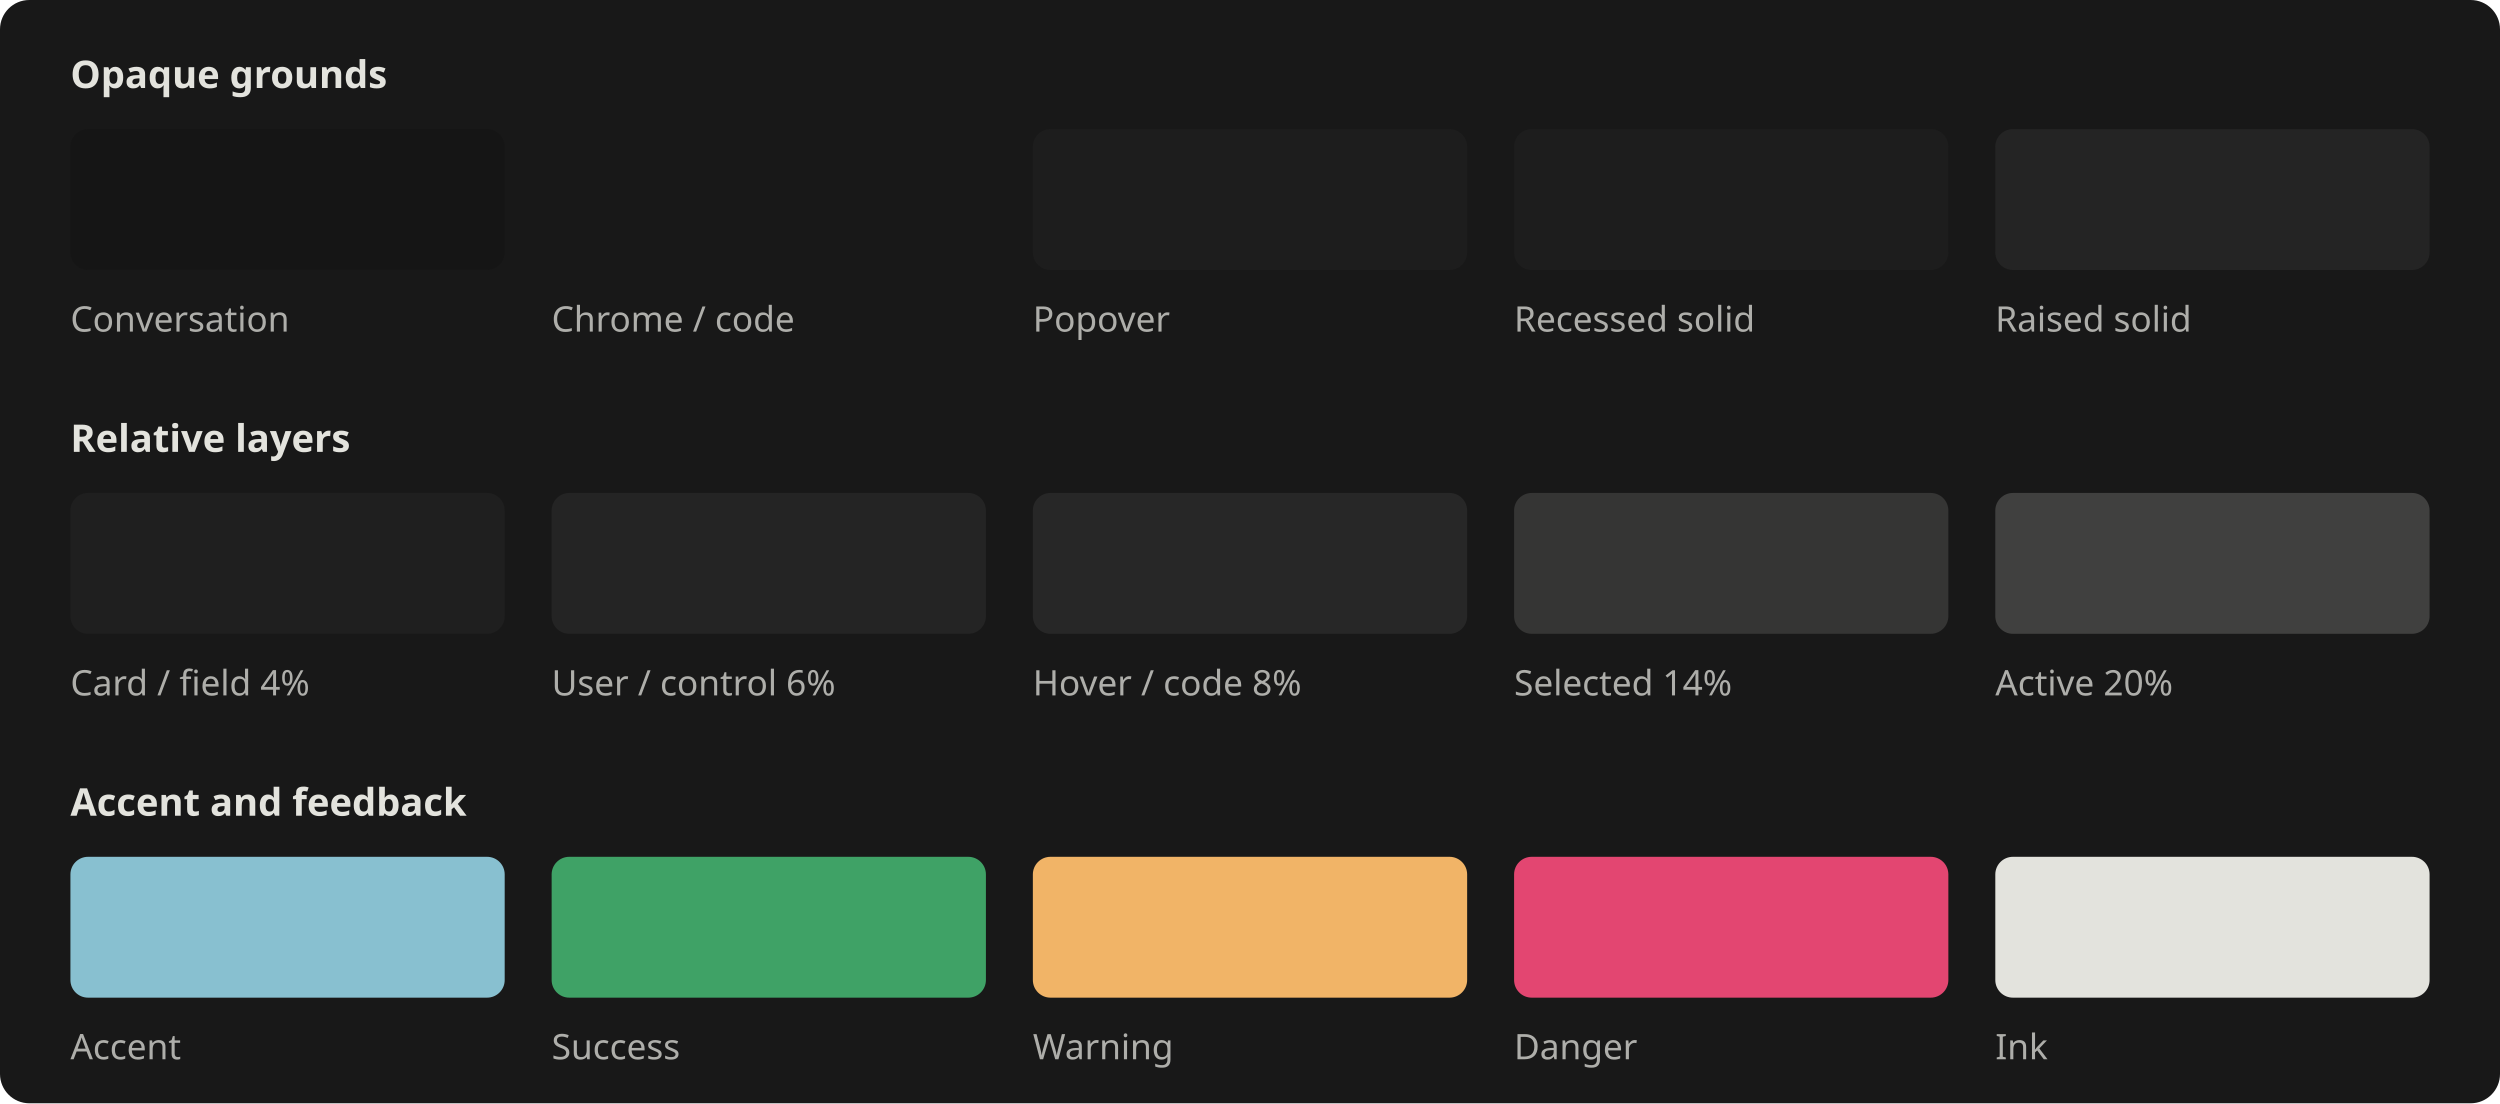
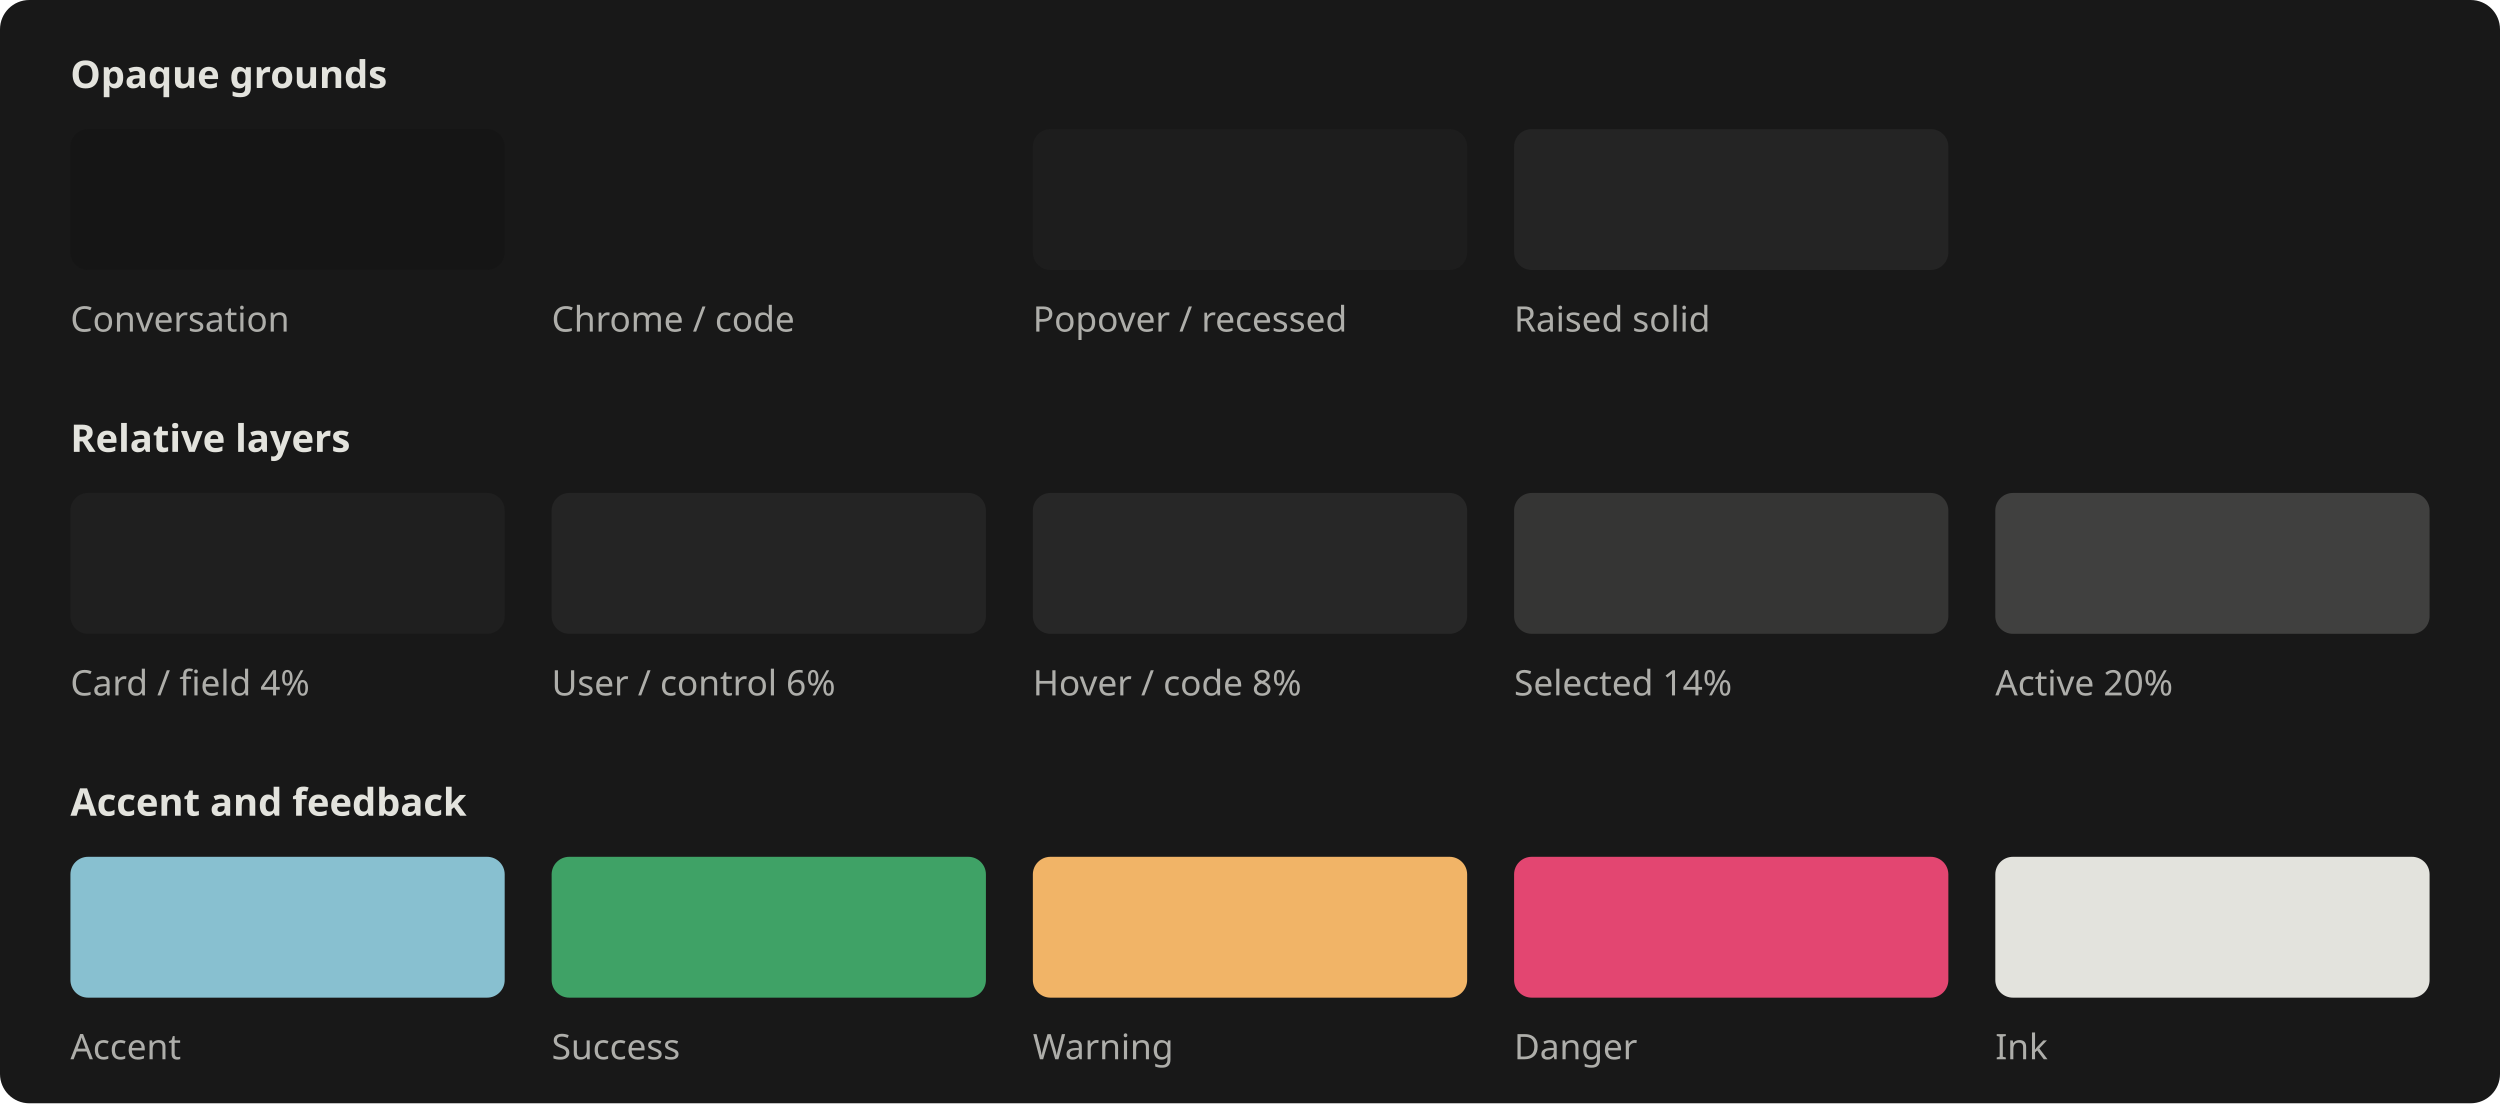
- <svg xmlns="http://www.w3.org/2000/svg" width="852" height="376" viewBox="0 0 852 376" role="img" aria-label="Monokai opaque grounds and relative alpha layers">
+ <svg xmlns="http://www.w3.org/2000/svg" width="852" height="376" viewBox="0 0 852 376" role="img" aria-label="Monokai opaque grounds, relative alpha layers, and accent and feedback colors">
  <style>.heading{font:600 13px system-ui;fill:#e3e3dd}.label{font:12px system-ui;fill:#e3e3ddbd}</style>
  <rect width="852" height="376" rx="10" fill="#181818" />
  <text class="heading" x="24" y="30">Opaque grounds</text>
  <rect x="24" y="44" width="148" height="48" rx="6" fill="#151515" />
  <text class="label" x="24" y="113">Conversation</text>
  <rect x="188" y="44" width="148" height="48" rx="6" fill="#181818" />
  <text class="label" x="188" y="113">Chrome / code</text>
  <rect x="352" y="44" width="148" height="48" rx="6" fill="#1d1d1d" />
-   <text class="label" x="352" y="113">Popover</text>
-   <rect x="516" y="44" width="148" height="48" rx="6" fill="#1d1d1d" />
-   <text class="label" x="516" y="113">Recessed solid</text>
-   <rect x="680" y="44" width="148" height="48" rx="6" fill="#242424" />
-   <text class="label" x="680" y="113">Raised solid</text>
+   <text class="label" x="352" y="113">Popover / recessed</text>
+   <rect x="516" y="44" width="148" height="48" rx="6" fill="#242424" />
+   <text class="label" x="516" y="113">Raised solid</text>
  <text class="heading" x="24" y="154">Relative layers</text>
  <rect x="24" y="168" width="148" height="48" rx="6" fill="#e3e3dd0a" />
  <text class="label" x="24" y="237">Card / field 4%</text>
  <rect x="188" y="168" width="148" height="48" rx="6" fill="#e3e3dd0f" />
  <text class="label" x="188" y="237">User / control 6%</text>
  <rect x="352" y="168" width="148" height="48" rx="6" fill="#e3e3dd14" />
  <text class="label" x="352" y="237">Hover / code 8%</text>
  <rect x="516" y="168" width="148" height="48" rx="6" fill="#e3e3dd24" />
  <text class="label" x="516" y="237">Selected 14%</text>
  <rect x="680" y="168" width="148" height="48" rx="6" fill="#e3e3dd33" />
  <text class="label" x="680" y="237">Active 20%</text>
  <text class="heading" x="24" y="278">Accent and feedback</text>
  <rect x="24" y="292" width="148" height="48" rx="6" fill="#88c0d0" />
  <text class="label" x="24" y="361">Accent</text>
  <rect x="188" y="292" width="148" height="48" rx="6" fill="#3fa266" />
  <text class="label" x="188" y="361">Success</text>
  <rect x="352" y="292" width="148" height="48" rx="6" fill="#f1b467" />
  <text class="label" x="352" y="361">Warning</text>
  <rect x="516" y="292" width="148" height="48" rx="6" fill="#e34671" />
  <text class="label" x="516" y="361">Danger</text>
  <rect x="680" y="292" width="148" height="48" rx="6" fill="#e3e3dd" />
  <text class="label" x="680" y="361">Ink</text>
</svg>
